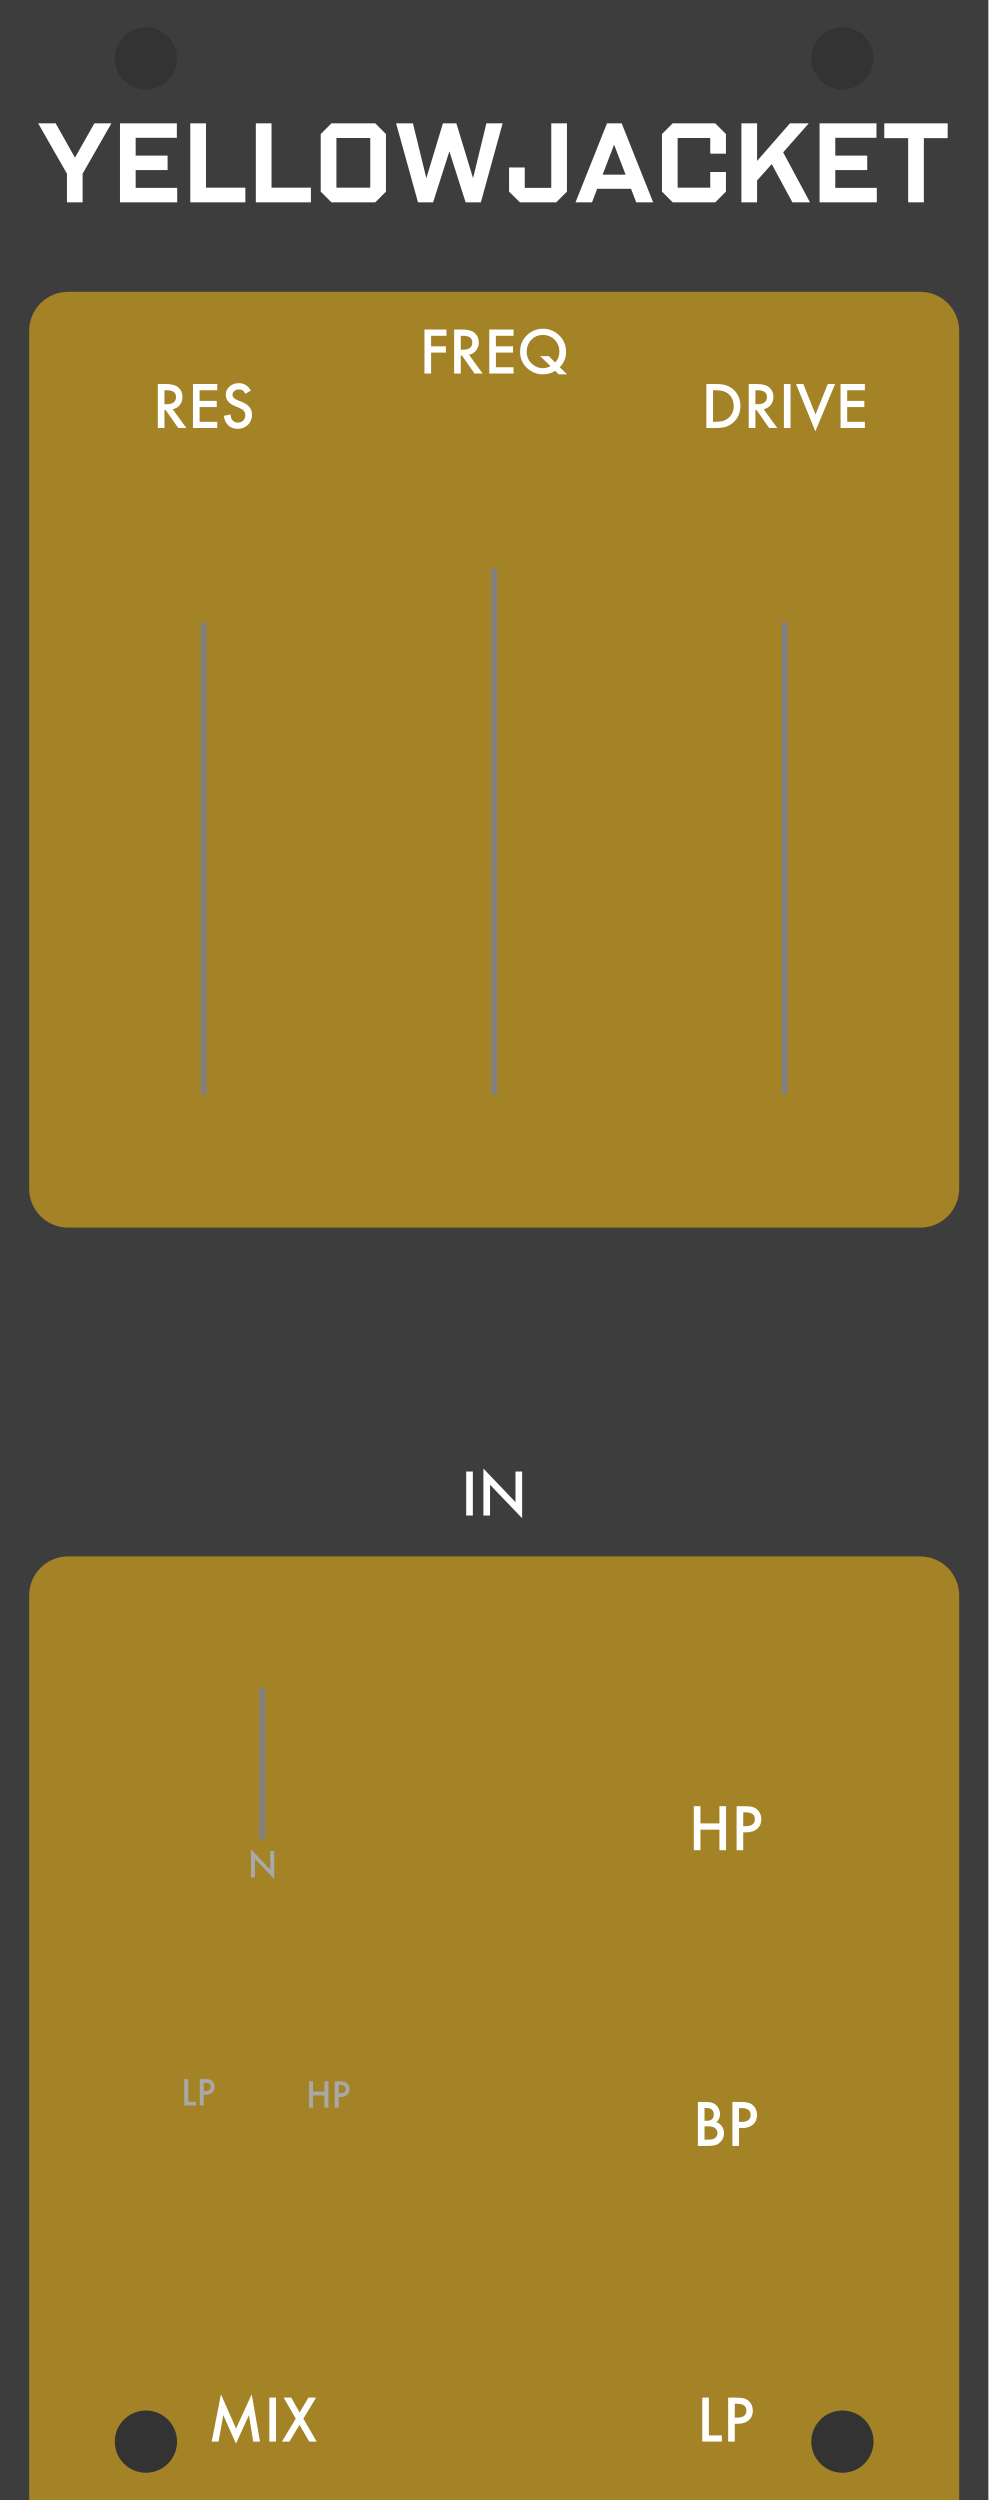
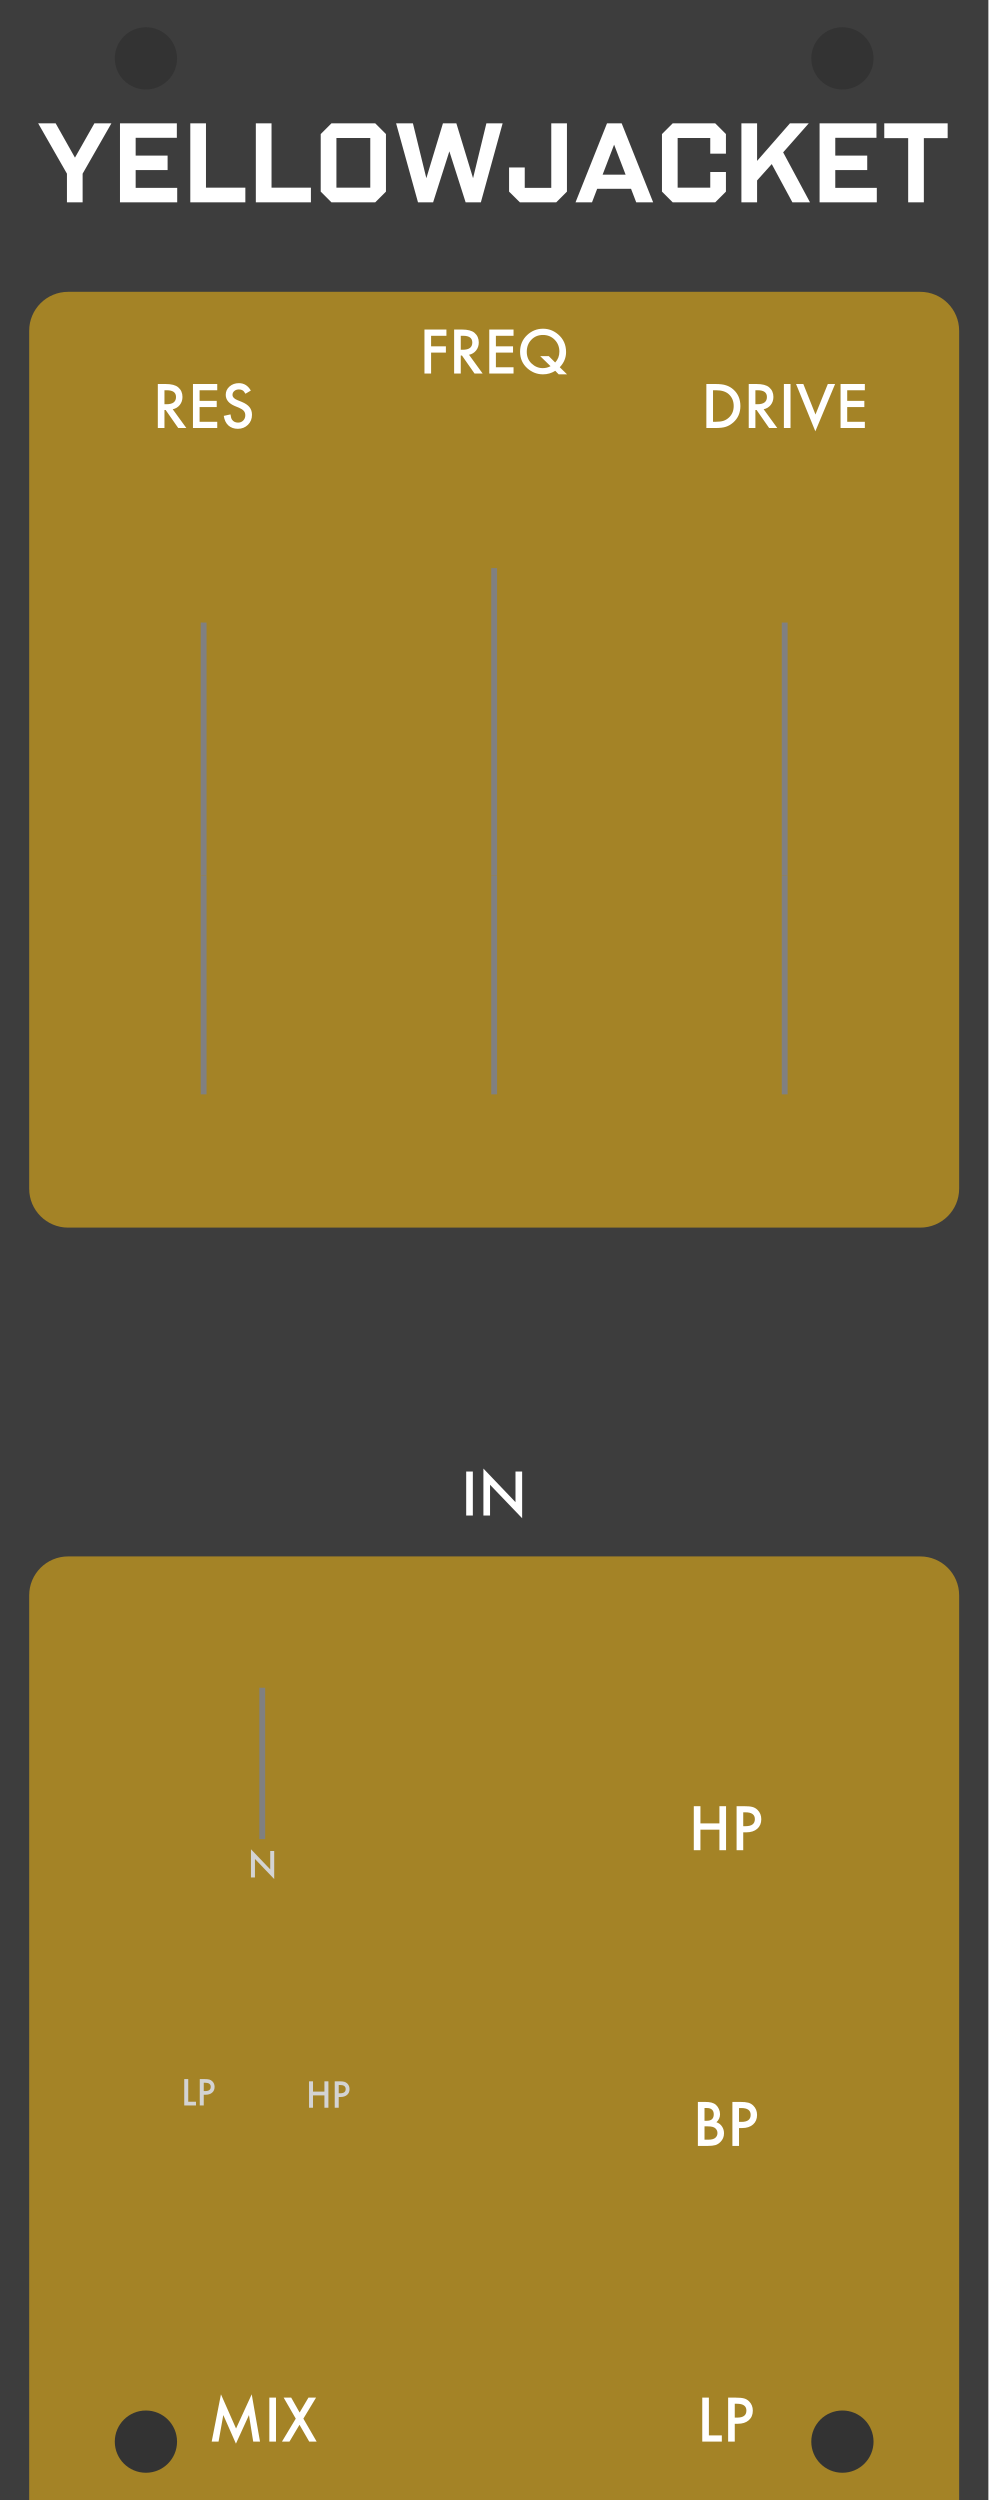
<svg xmlns="http://www.w3.org/2000/svg" version="1.1" width="50.8mm" height="128.5mm" viewBox="0 0 50.8 128.5">
  <g id="panel">
    <rect x="0" y="0" width="50.8" height="128.5" fill="#3d3d3d" />
    <rect class="zone" x="1.50" y="15.00" width="47.80" height="48.10" rx="2.00" fill="#c99c1e" fill-opacity="0.73" />
    <rect class="zone" x="1.50" y="80.00" width="47.80" height="50.50" rx="2.00" fill="#c99c1e" fill-opacity="0.73" />
    <circle cx="7.5" cy="3.0" r="1.6" fill="#333333" />
    <circle cx="43.3" cy="3.0" r="1.6" fill="#333333" />
    <circle cx="7.5" cy="125.5" r="1.6" fill="#333333" />
    <circle cx="43.3" cy="125.5" r="1.6" fill="#333333" />
    <rect x="10.317" y="45.0" width="0.3" height="11.25" fill="#808080" />
    <rect x="25.25" y="45.0" width="0.3" height="11.25" fill="#808080" />
    <rect x="40.183" y="45.0" width="0.3" height="11.25" fill="#808080" />
    <rect x="10.317" y="32.0" width="0.3" height="13.0" fill="#808080" />
    <rect x="25.25" y="29.2" width="0.3" height="15.8" fill="#808080" />
    <rect x="40.183" y="32.0" width="0.3" height="13.0" fill="#808080" />
    <rect x="13.33" y="86.75" width="0.3" height="7.78" fill="#808080" />
    <path fill="#ffffff" d="M3.441 10.4H4.247V8.927L5.726 6.34H4.851L3.853 8.103L2.861 6.34H1.962L3.441 8.927Z M6.167 10.4H9.108V9.658H6.973V8.741H8.615V7.999H6.973V7.082H9.09V6.34H6.167Z M9.781 10.4H12.611V9.646H10.587V6.34H9.781Z M13.15 10.4H15.981V9.646H13.957V6.34H13.15Z M17.036 10.4H19.287L19.838 9.849V6.891L19.287 6.34H17.036L16.485 6.891V9.849ZM17.292 9.646V7.094H19.032V9.646Z M21.485 10.4H22.262L23.097 7.778L23.933 10.4H24.716L25.835 6.34H25L24.315 9.159L23.457 6.34H22.767L21.914 9.159L21.224 6.34H20.36Z M26.722 10.4H28.59L29.141 9.849V6.34H28.335V9.658H26.972V8.608H26.166V9.849Z M29.582 10.4H30.429L30.695 9.704H32.435L32.702 10.4H33.572L31.954 6.34H31.2ZM30.974 8.979 31.565 7.436 32.157 8.979Z M34.576 10.4H36.762L37.313 9.849V8.84H36.507V9.646H34.831V7.094H36.507V7.9H37.313V6.891L36.762 6.34H34.576L34.025 6.891V9.849Z M38.108 10.4H38.914V9.275L39.668 8.434L40.729 10.4H41.634L40.254 7.831L41.57 6.34H40.602L38.914 8.271V6.34H38.108Z M42.127 10.4H45.068V9.658H42.933V8.741H44.575V7.999H42.933V7.082H45.05V6.34H42.127Z M46.68 10.4H47.486V7.1H48.71V6.34H45.451V7.1H46.68Z" />
    <path fill="#ffffff" d="M8.878 21.036 9.578 22.0H9.161L8.515 21.074H8.453V22.0H8.112V19.738H8.512Q8.96 19.738 9.159 19.907Q9.379 20.094 9.379 20.402Q9.379 20.642 9.241 20.815Q9.104 20.988 8.878 21.036ZM8.453 20.777H8.562Q9.047 20.777 9.047 20.406Q9.047 20.059 8.575 20.059H8.453Z M11.166 20.059H10.259V20.603H11.14V20.923H10.259V21.679H11.166V22.0H9.918V19.738H11.166Z M12.893 20.075 12.616 20.239Q12.539 20.104 12.468 20.063Q12.395 20.017 12.279 20.017Q12.137 20.017 12.044 20.097Q11.95 20.176 11.95 20.296Q11.95 20.462 12.196 20.563L12.422 20.655Q12.697 20.767 12.824 20.927Q12.952 21.087 12.952 21.32Q12.952 21.632 12.744 21.836Q12.534 22.041 12.224 22.041Q11.929 22.041 11.737 21.867Q11.548 21.692 11.502 21.376L11.847 21.3Q11.871 21.499 11.929 21.575Q12.035 21.722 12.237 21.722Q12.397 21.722 12.502 21.615Q12.608 21.508 12.608 21.344Q12.608 21.278 12.589 21.223Q12.571 21.168 12.532 21.122Q12.493 21.076 12.432 21.035Q12.37 20.995 12.285 20.958L12.067 20.868Q11.603 20.671 11.603 20.293Q11.603 20.039 11.797 19.867Q11.992 19.694 12.282 19.694Q12.673 19.694 12.893 20.075Z" />
    <path fill="#ffffff" d="M22.946 17.259H22.158V17.803H22.919V18.123H22.158V19.2H21.817V16.938H22.946Z M24.108 18.236 24.808 19.2H24.391L23.745 18.274H23.683V19.2H23.342V16.938H23.742Q24.19 16.938 24.389 17.107Q24.609 17.294 24.609 17.602Q24.609 17.842 24.471 18.015Q24.334 18.188 24.108 18.236ZM23.683 17.977H23.792Q24.276 17.977 24.276 17.606Q24.276 17.259 23.805 17.259H23.683Z M26.396 17.259H25.489V17.803H26.37V18.123H25.489V18.879H26.396V19.2H25.148V16.938H26.396Z M29.146 19.241H28.716L28.539 19.059Q28.256 19.241 27.909 19.241Q27.46 19.241 27.111 18.936Q26.732 18.601 26.732 18.079Q26.732 17.568 27.09 17.227Q27.439 16.896 27.914 16.896Q28.344 16.896 28.686 17.186Q29.096 17.534 29.096 18.096Q29.096 18.535 28.772 18.876ZM28.207 18.305 28.535 18.632Q28.752 18.406 28.752 18.074Q28.752 17.709 28.51 17.463Q28.268 17.217 27.909 17.217Q27.546 17.217 27.312 17.463Q27.076 17.707 27.076 18.082Q27.076 18.449 27.319 18.681Q27.572 18.922 27.898 18.922Q28.119 18.922 28.297 18.821L27.766 18.305Z" />
    <path fill="#ffffff" d="M36.307 22.0V19.738H36.782Q37.123 19.738 37.321 19.806Q37.533 19.872 37.706 20.03Q38.056 20.349 38.056 20.869Q38.056 21.391 37.691 21.713Q37.508 21.874 37.308 21.937Q37.12 22.0 36.776 22.0ZM36.649 21.679H36.802Q37.032 21.679 37.185 21.631Q37.337 21.58 37.46 21.468Q37.712 21.238 37.712 20.869Q37.712 20.497 37.463 20.266Q37.239 20.059 36.802 20.059H36.649Z M39.252 21.036 39.952 22.0H39.534L38.888 21.074H38.827V22.0H38.485V19.738H38.885Q39.334 19.738 39.533 19.907Q39.753 20.094 39.753 20.402Q39.753 20.642 39.615 20.815Q39.477 20.988 39.252 21.036ZM38.827 20.777H38.935Q39.42 20.777 39.42 20.406Q39.42 20.059 38.948 20.059H38.827Z M40.633 19.738V22.0H40.292V19.738Z M41.291 19.738 41.916 21.306 42.55 19.738H42.924L41.909 22.17L40.917 19.738Z M44.453 20.059H43.546V20.603H44.427V20.923H43.546V21.679H44.453V22.0H43.205V19.738H44.453Z" />
    <path fill="#ffffff" d="M24.304 75.638V77.9H23.962V75.638Z M24.847 77.9V75.484L26.496 77.21V75.638H26.838V78.038L25.188 76.317V77.9Z" />
    <path fill="#ffffff" d="M36.002 93.723H36.978V92.838H37.319V95.1H36.978V94.044H36.002V95.1H35.661V92.838H36.002Z M38.202 94.182V95.1H37.861V92.838H38.248Q38.532 92.838 38.677 92.878Q38.823 92.917 38.935 93.027Q39.13 93.218 39.13 93.508Q39.13 93.818 38.922 94Q38.714 94.182 38.361 94.182ZM38.202 93.865H38.33Q38.8 93.865 38.8 93.503Q38.8 93.153 38.315 93.153H38.202Z" />
    <path fill="#ffffff" d="M35.871 110.3V108.038H36.21Q36.438 108.038 36.572 108.073Q36.709 108.109 36.802 108.192Q36.897 108.279 36.953 108.407Q37.01 108.538 37.01 108.671Q37.01 108.914 36.824 109.083Q37.004 109.144 37.108 109.298Q37.214 109.45 37.214 109.653Q37.214 109.918 37.026 110.101Q36.914 110.214 36.773 110.258Q36.619 110.3 36.388 110.3ZM36.212 109.009H36.319Q36.509 109.009 36.598 108.925Q36.687 108.841 36.687 108.677Q36.687 108.517 36.596 108.435Q36.505 108.352 36.332 108.352H36.212ZM36.212 109.979H36.423Q36.654 109.979 36.763 109.888Q36.877 109.79 36.877 109.639Q36.877 109.493 36.767 109.393Q36.66 109.295 36.385 109.295H36.212Z M37.986 109.382V110.3H37.645V108.038H38.031Q38.315 108.038 38.46 108.078Q38.607 108.117 38.718 108.227Q38.913 108.418 38.913 108.708Q38.913 109.018 38.705 109.2Q38.497 109.382 38.144 109.382ZM37.986 109.065H38.113Q38.584 109.065 38.584 108.703Q38.584 108.353 38.099 108.353H37.986Z" />
    <path fill="#ffffff" d="M10.881 125.5 11.357 123.068 12.133 124.826 12.938 123.068 13.365 125.5H13.015L12.797 124.135L12.127 125.604L11.477 124.133L11.234 125.5Z M14.186 123.238V125.5H13.844V123.238Z M15.202 124.318 14.58 123.238H14.968L15.4 124.004L15.854 123.238H16.245L15.593 124.318L16.277 125.5H15.895L15.394 124.634L14.878 125.5H14.492Z" />
    <path fill="#ffffff" d="M36.437 123.238V125.179H37.102V125.5H36.096V123.238Z M37.767 124.582V125.5H37.426V123.238H37.813Q38.097 123.238 38.242 123.278Q38.388 123.317 38.5 123.427Q38.695 123.618 38.695 123.908Q38.695 124.218 38.487 124.4Q38.279 124.582 37.925 124.582ZM37.767 124.265H37.895Q38.365 124.265 38.365 123.903Q38.365 123.553 37.88 123.553H37.767Z" />
  </g>
  <g id="values">
-     <path fill="#a8a8a8" d="M9.675 106.864V108.029H10.074V108.222H9.47V106.864Z M10.473 107.67V108.222H10.268V106.864H10.5Q10.671 106.864 10.758 106.888Q10.846 106.912 10.913 106.978Q11.03 107.092 11.03 107.266Q11.03 107.452 10.905 107.561Q10.78 107.67 10.568 107.67ZM10.473 107.481H10.55Q10.832 107.481 10.832 107.264Q10.832 107.053 10.541 107.053H10.473Z" />
-     <path fill="#a8a8a8" d="M12.899 96.5V95.051L13.889 96.086V95.143H14.094V96.583L13.104 95.55V96.5Z" />
-     <path fill="#a8a8a8" d="M16.089 107.51H16.675V106.979H16.88V108.336H16.675V107.702H16.089V108.336H15.885V106.979H16.089Z M17.41 107.785V108.336H17.205V106.979H17.437Q17.607 106.979 17.694 107.003Q17.782 107.026 17.849 107.092Q17.966 107.207 17.966 107.381Q17.966 107.567 17.841 107.676Q17.716 107.785 17.504 107.785ZM17.41 107.595H17.486Q17.768 107.595 17.768 107.378Q17.768 107.168 17.477 107.168H17.41Z" />
+     <path fill="#d3d3d3" d="M9.675 106.864V108.029H10.074V108.222H9.47V106.864Z M10.473 107.67V108.222H10.268V106.864H10.5Q10.671 106.864 10.758 106.888Q10.846 106.912 10.913 106.978Q11.03 107.092 11.03 107.266Q11.03 107.452 10.905 107.561Q10.78 107.67 10.568 107.67ZM10.473 107.481H10.55Q10.832 107.481 10.832 107.264Q10.832 107.053 10.541 107.053H10.473Z" />
+     <path fill="#d3d3d3" d="M12.899 96.5V95.051L13.889 96.086V95.143H14.094V96.583L13.104 95.55V96.5Z" />
+     <path fill="#d3d3d3" d="M16.089 107.51H16.675V106.979H16.88V108.336H16.675V107.702H16.089V108.336H15.885V106.979H16.089Z M17.41 107.785V108.336H17.205V106.979H17.437Q17.607 106.979 17.694 107.003Q17.782 107.026 17.849 107.092Q17.966 107.207 17.966 107.381Q17.966 107.567 17.841 107.676Q17.716 107.785 17.504 107.785ZM17.41 107.595H17.486Q17.768 107.595 17.768 107.378Q17.768 107.168 17.477 107.168H17.41Z" />
  </g>
  <g id="components" style="display:none">
    <circle id="RES_PARAM#RoundBlackKnob" cx="10.467" cy="32.0" r="2" fill="#ff0000" />
    <circle id="FREQ_PARAM#RoundBigBlackKnob" cx="25.4" cy="29.2" r="2" fill="#ff0000" />
    <circle id="DRIVE_PARAM#RoundBlackKnob" cx="40.333" cy="32.0" r="2" fill="#ff0000" />
    <circle id="RES_CV_PARAM#Trimpot" cx="10.467" cy="45.0" r="2" fill="#ff0000" />
    <circle id="RES_INPUT#PJ301MPort" cx="10.467" cy="56.25" r="2" fill="#00ff00" />
    <circle id="FREQ_CV_PARAM#Trimpot" cx="25.4" cy="45.0" r="2" fill="#ff0000" />
    <circle id="FREQ_INPUT#PJ301MPort" cx="25.4" cy="56.25" r="2" fill="#00ff00" />
    <circle id="DRIVE_CV_PARAM#Trimpot" cx="40.333" cy="45.0" r="2" fill="#ff0000" />
    <circle id="DRIVE_INPUT#PJ301MPort" cx="40.333" cy="56.25" r="2" fill="#00ff00" />
    <circle id="BLEND_INPUT#PJ301MPort" cx="13.48" cy="86.75" r="2" fill="#00ff00" />
    <circle id="AUDIO_INPUT#PJ301MPort" cx="20.55" cy="69.55" r="2" fill="#00ff00" />
    <circle id="AUDIO_INPUT_R#PJ301MPort" cx="30.25" cy="69.55" r="2" fill="#00ff00" />
    <circle id="HP_OUTPUT#PJ301MPort" cx="32.45" cy="86.75" r="2" fill="#0000ff" />
    <circle id="HP_OUTPUT_R#PJ301MPort" cx="42.15" cy="86.75" r="2" fill="#0000ff" />
    <circle id="BLEND_PARAM#RoundBlackKnob" cx="13.497" cy="101.95" r="2" fill="#ff0000" />
    <circle id="BP_OUTPUT#PJ301MPort" cx="32.447" cy="101.95" r="2" fill="#0000ff" />
    <circle id="BP_OUTPUT_R#PJ301MPort" cx="42.147" cy="101.95" r="2" fill="#0000ff" />
    <circle id="MIX_OUTPUT#PJ301MPort" cx="8.65" cy="117.15" r="2" fill="#0000ff" />
    <circle id="MIX_OUTPUT_R#PJ301MPort" cx="18.35" cy="117.15" r="2" fill="#0000ff" />
    <circle id="LP_OUTPUT#PJ301MPort" cx="32.45" cy="117.15" r="2" fill="#0000ff" />
    <circle id="LP_OUTPUT_R#PJ301MPort" cx="42.15" cy="117.15" r="2" fill="#0000ff" />
  </g>
</svg>
